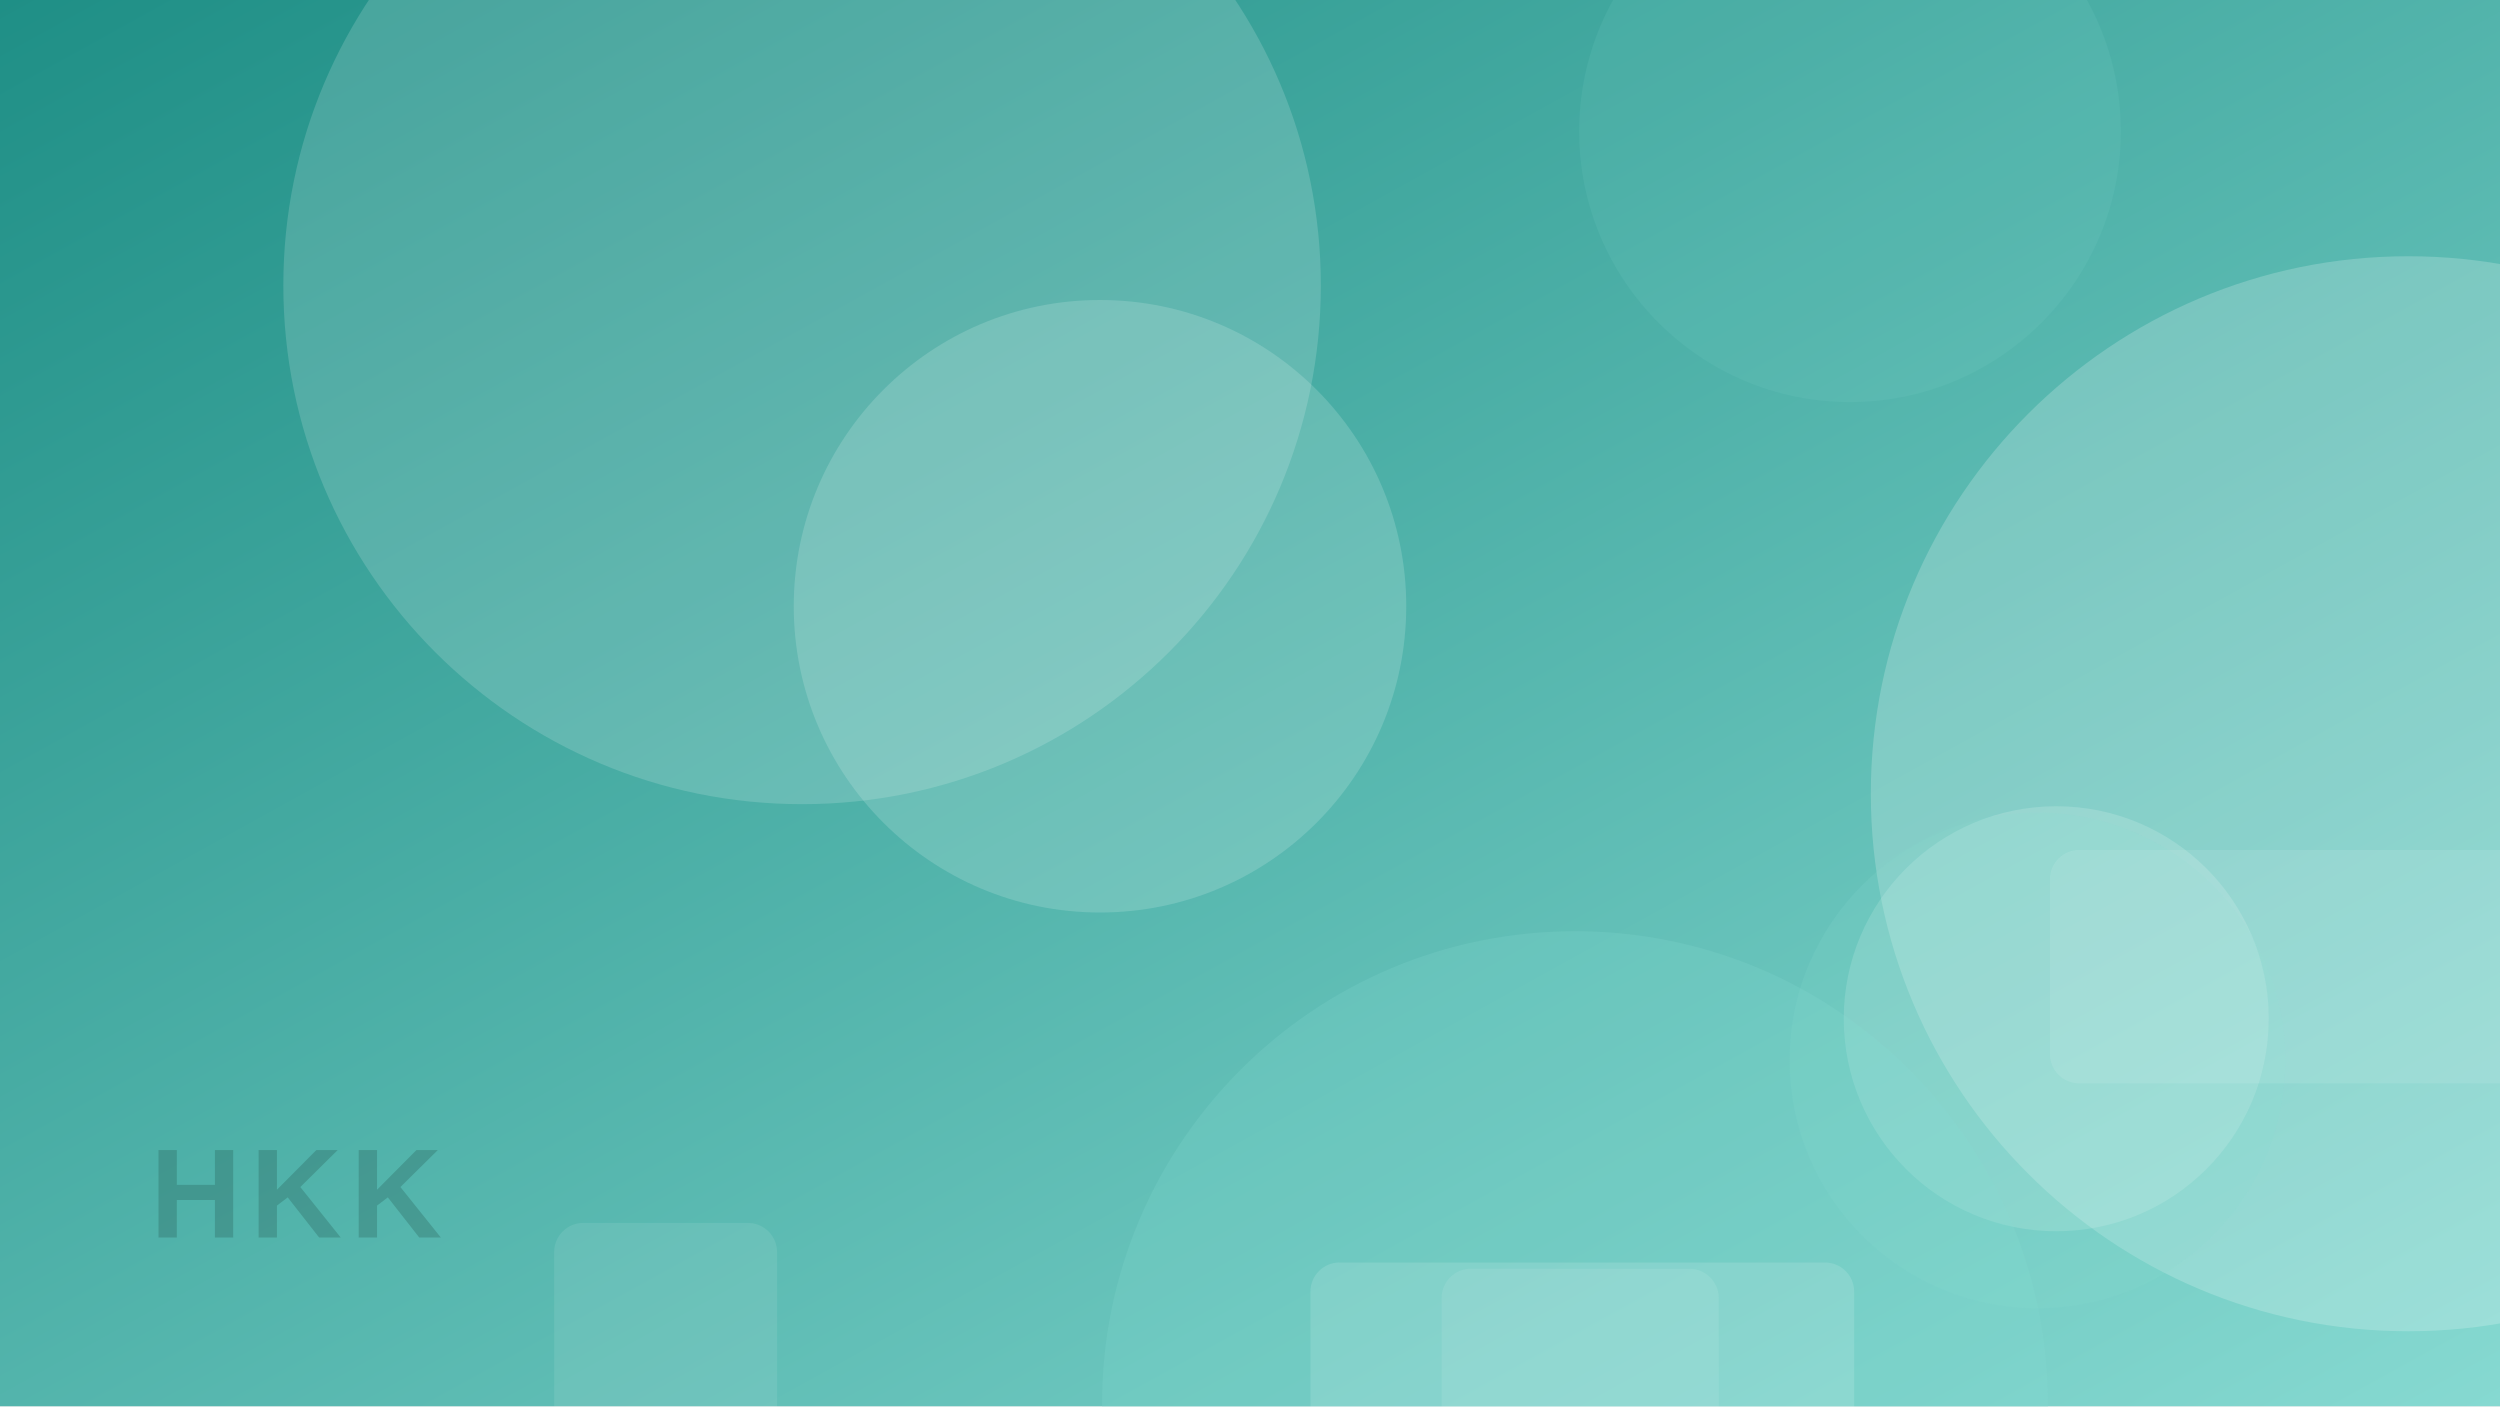
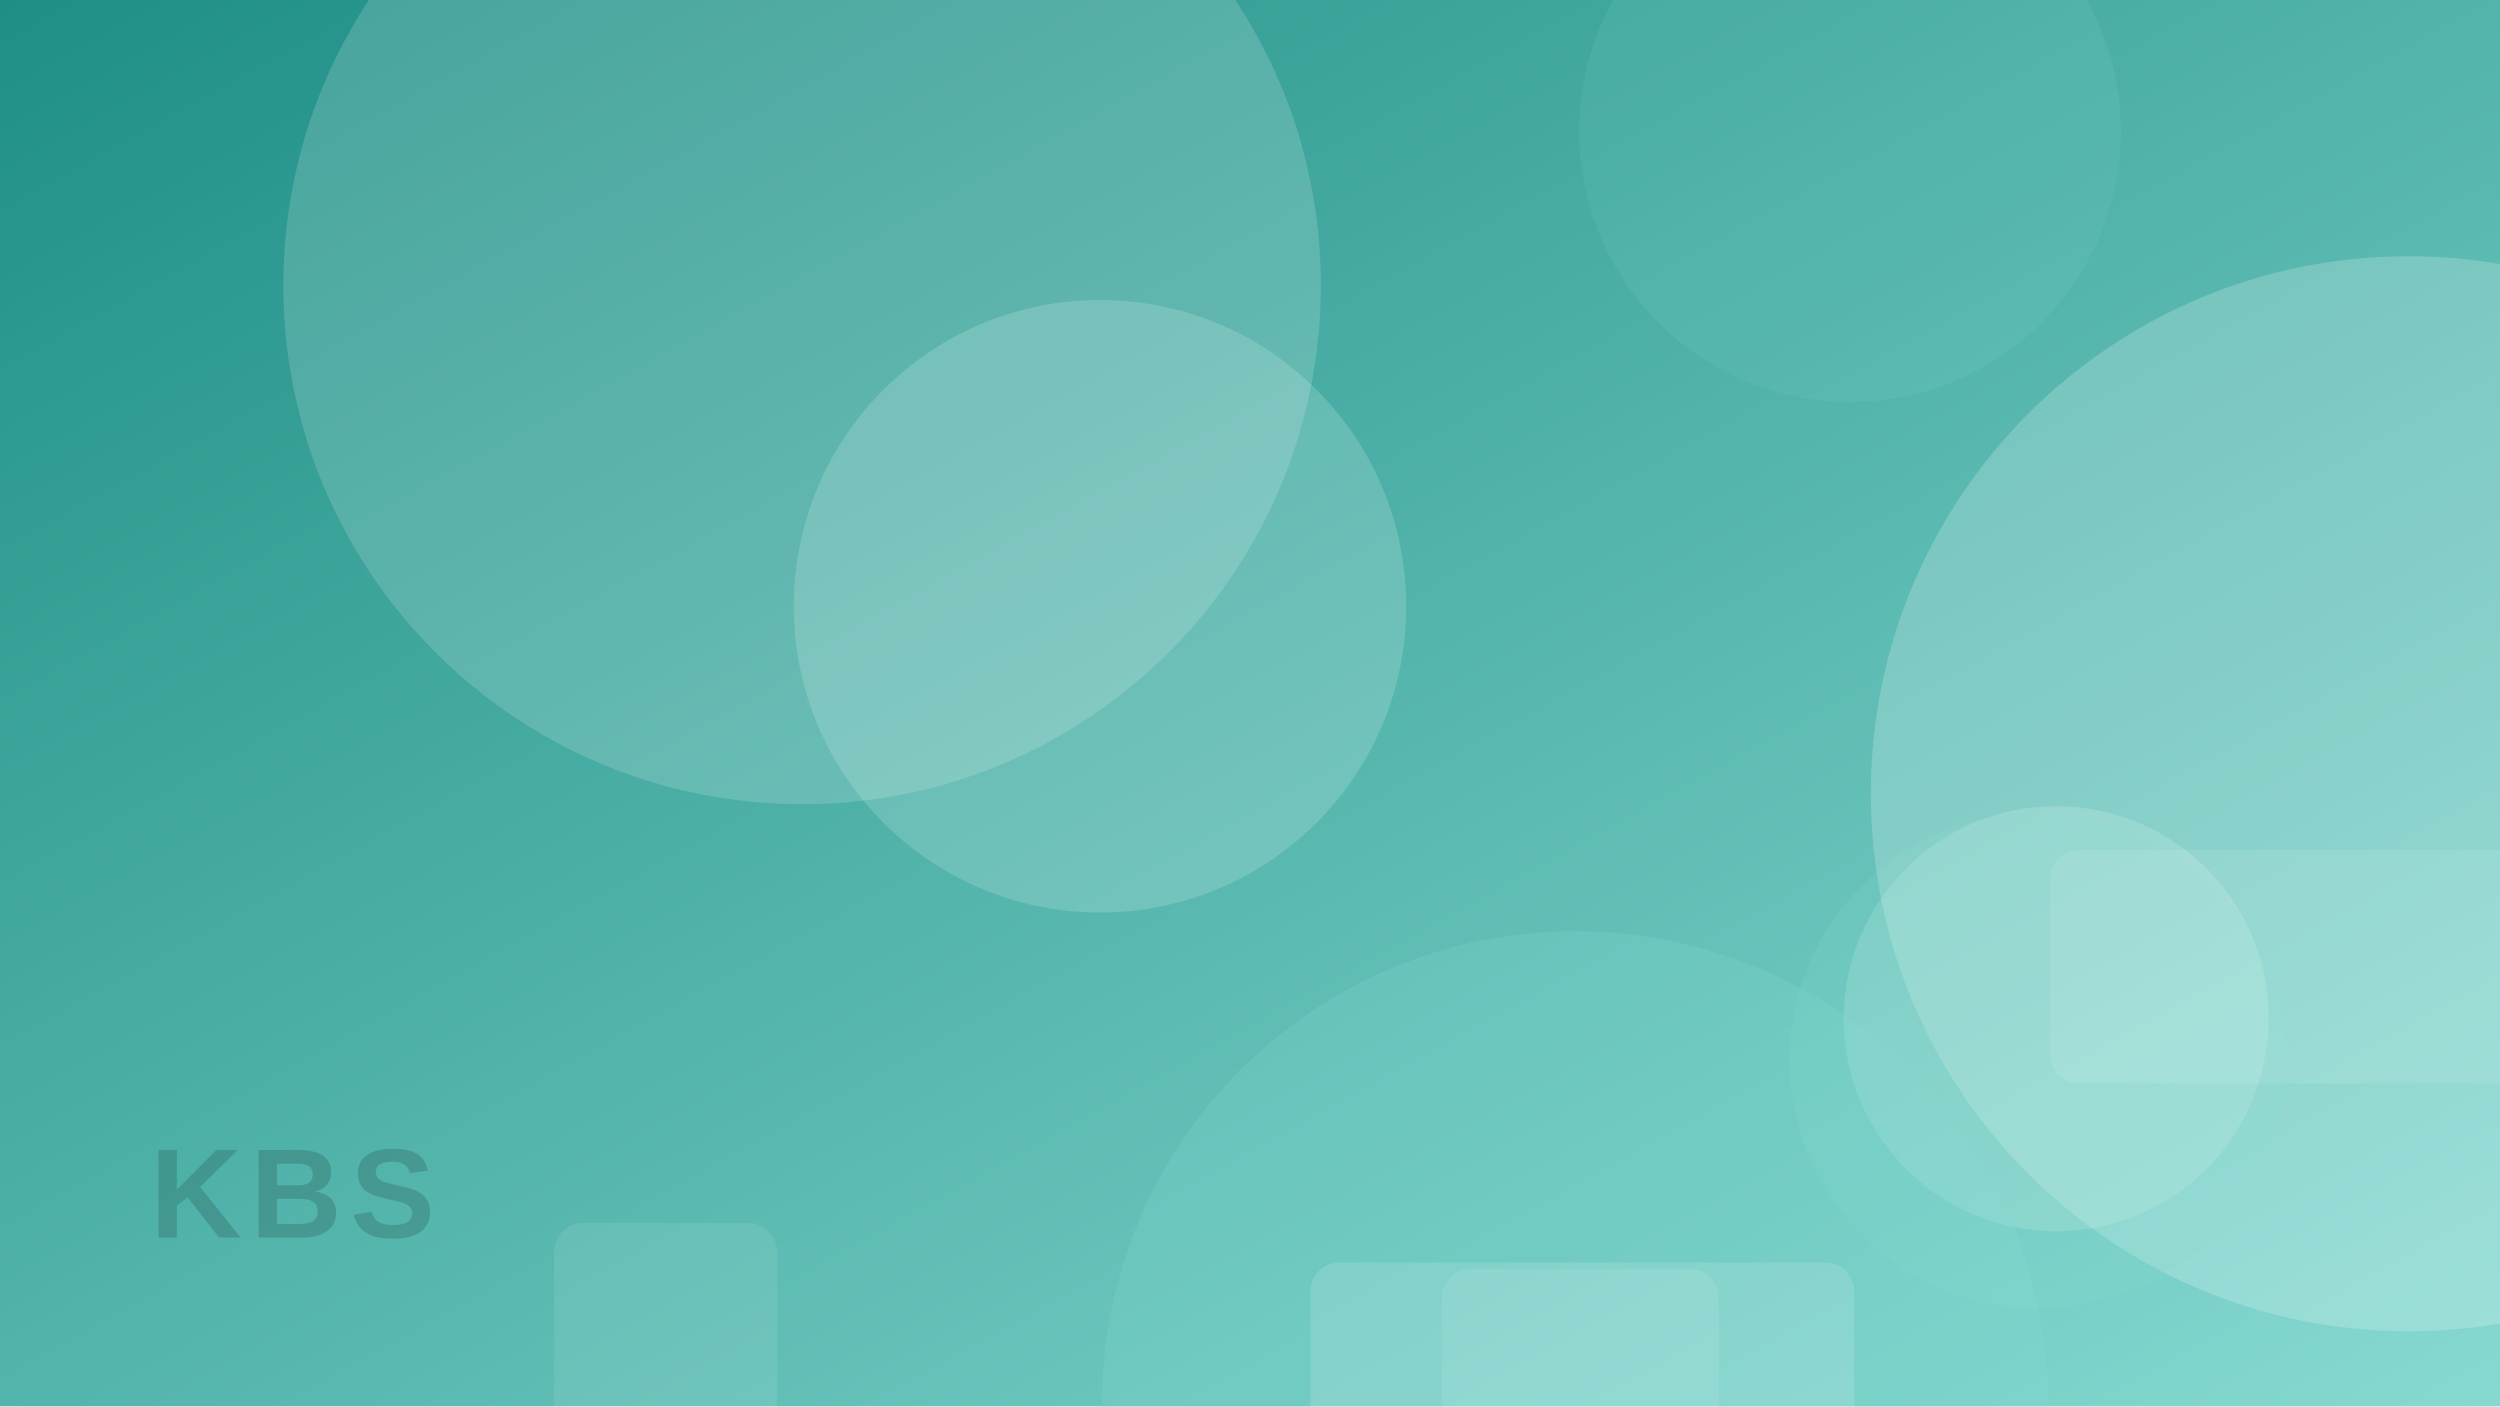
- <svg xmlns="http://www.w3.org/2000/svg" viewBox="0 0 1200 675" width="1200" height="675" role="img" aria-label="HUT Kemerdekaan RI ke-81 3">
+ <svg xmlns="http://www.w3.org/2000/svg" viewBox="0 0 1200 675" width="1200" height="675" role="img" aria-label="Kerja Bakti Saluran Air RW 01 3">
  <defs>
    <linearGradient id="g" x1="0" y1="0" x2="1" y2="1">
      <stop offset="0%" stop-color="#1f8f86" />
      <stop offset="100%" stop-color="#86d9d1" />
    </linearGradient>
  </defs>
  <rect width="1200" height="675" fill="url(#g)" />
  <circle cx="888" cy="63" r="130" fill="#86d9d1" opacity="0.11" />
  <circle cx="987" cy="489" r="102" fill="#e8f8f6" opacity="0.18" />
  <circle cx="385" cy="137" r="249" fill="#ffffff" opacity="0.16" />
  <circle cx="756" cy="674" r="227" fill="#86d9d1" opacity="0.22" />
  <circle cx="528" cy="291" r="147" fill="#e8f8f6" opacity="0.18" />
  <circle cx="1156" cy="381" r="258" fill="#ffffff" opacity="0.20" />
  <circle cx="978" cy="509" r="119" fill="#86d9d1" opacity="0.17" />
  <rect x="692" y="609" width="133" height="227" rx="14" fill="#e8f8f6" opacity="0.10" />
  <rect x="266" y="587" width="107" height="263" rx="14" fill="#e8f8f6" opacity="0.10" />
  <rect x="629" y="606" width="261" height="217" rx="14" fill="#e8f8f6" opacity="0.15" />
  <rect x="984" y="408" width="250" height="112" rx="14" fill="#e8f8f6" opacity="0.12" />
-   <text x="72" y="594" font-family="Segoe UI, Arial, sans-serif" font-size="61" font-weight="700" letter-spacing="4" fill="#0f2e26" opacity="0.20">HKK</text>
+   <text x="72" y="594" font-family="Segoe UI, Arial, sans-serif" font-size="61" font-weight="700" letter-spacing="4" fill="#0f2e26" opacity="0.20">KBS</text>
</svg>
